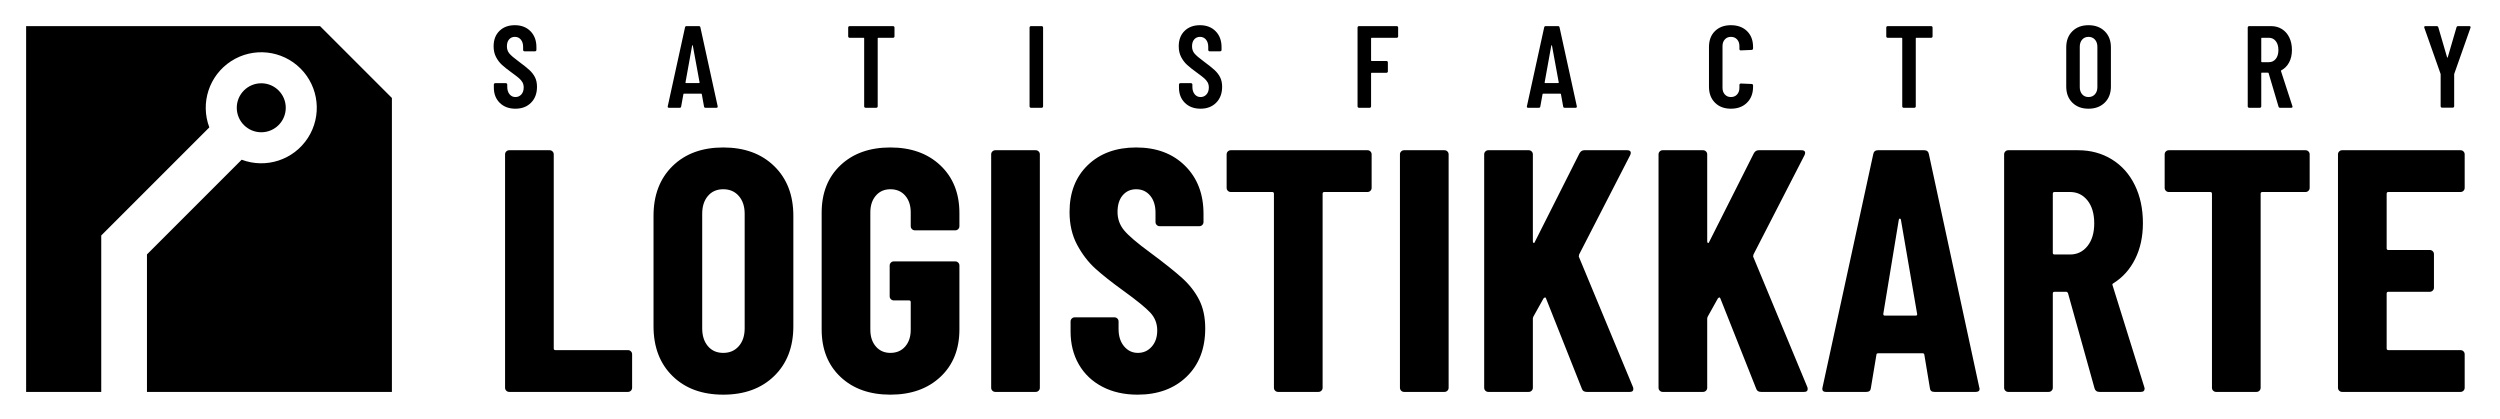
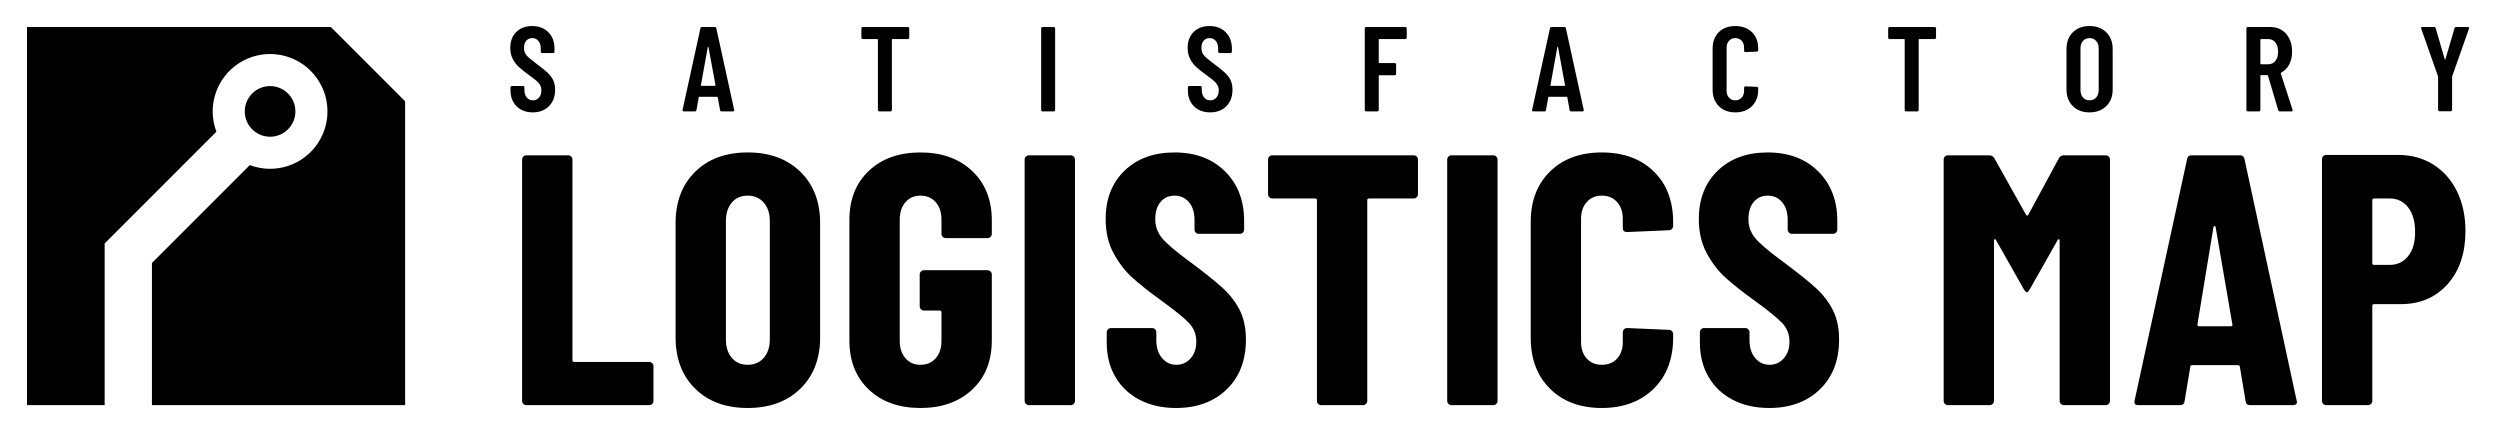
- <svg xmlns="http://www.w3.org/2000/svg" viewBox="0 0 1531 256">
+ <svg xmlns="http://www.w3.org/2000/svg" viewBox="0 0 1481 256">
  <path fill="#000" fill-rule="evenodd" d="M16 16H196L240 60V240H16Z M62 240V144.2L128.19 78.01A34 34 0 1 1 147.99 97.81L90 155.8V240Z" />
  <circle cx="160" cy="66" r="15" fill="#000" />
-   <path fill="#000" d="M302.429 53.643V51.786Q302.429 51.429 302.679 51.179Q302.929 50.929 303.286 50.929H309.786Q310.143 50.929 310.393 51.179Q310.643 51.429 310.643 51.786V53.214Q310.643 56.0 312.036 57.714Q313.429 59.429 315.643 59.429Q317.857 59.429 319.286 57.821Q320.714 56.214 320.714 53.571Q320.714 51.714 319.929 50.357Q319.143 49.0 317.714 47.786Q316.286 46.571 313.143 44.286Q309.571 41.714 307.393 39.714Q305.214 37.714 303.75 34.893Q302.286 32.071 302.286 28.357Q302.286 22.429 305.857 18.929Q309.429 15.429 315.286 15.429Q321.214 15.429 324.857 19.107Q328.5 22.786 328.5 28.857V30.571Q328.5 30.929 328.25 31.179Q328.0 31.429 327.643 31.429H321.214Q320.857 31.429 320.607 31.179Q320.357 30.929 320.357 30.571V28.714Q320.357 25.929 318.964 24.25Q317.571 22.571 315.286 22.571Q313.143 22.571 311.786 24.107Q310.429 25.643 310.429 28.357Q310.429 30.929 311.893 32.714Q313.357 34.5 317.643 37.643Q322.0 40.857 324.214 42.893Q326.429 44.929 327.643 47.357Q328.857 49.786 328.857 53.143Q328.857 59.214 325.214 62.893Q321.571 66.571 315.643 66.571Q309.714 66.571 306.071 63.0Q302.429 59.429 302.429 53.643Z M431.144 65.214 429.786 57.714Q429.786 57.357 429.358 57.357H418.929Q418.501 57.357 418.501 57.714L417.144 65.214Q417.072 66.0 416.215 66.0H409.715Q408.715 66.0 408.929 65.071L419.501 16.786Q419.644 16.0 420.429 16.0H428.001Q428.786 16.0 428.929 16.786L439.501 65.071V65.357Q439.501 66.0 438.715 66.0H432.072Q431.215 66.0 431.144 65.214ZM420.144 50.857H428.072Q428.501 50.857 428.429 50.5L424.286 27.929Q424.215 27.714 424.072 27.714Q423.929 27.714 423.858 27.929L419.786 50.5Q419.715 50.857 420.144 50.857Z M547.787 16.857V22.286Q547.787 22.643 547.537 22.893Q547.287 23.143 546.93 23.143H537.859Q537.502 23.143 537.502 23.5V65.143Q537.502 65.5 537.252 65.75Q537.002 66.0 536.644 66.0H530.073Q529.716 66.0 529.466 65.75Q529.216 65.5 529.216 65.143V23.5Q529.216 23.143 528.859 23.143H520.287Q519.93 23.143 519.68 22.893Q519.43 22.643 519.43 22.286V16.857Q519.43 16.5 519.68 16.25Q519.93 16.0 520.287 16.0H546.93Q547.287 16.0 547.537 16.25Q547.787 16.5 547.787 16.857Z M630.502 65.143V16.857Q630.502 16.5 630.752 16.25Q631.002 16.0 631.359 16.0H637.931Q638.288 16.0 638.538 16.25Q638.788 16.5 638.788 16.857V65.143Q638.788 65.5 638.538 65.75Q638.288 66.0 637.931 66.0H631.359Q631.002 66.0 630.752 65.75Q630.502 65.5 630.502 65.143Z M722.003 53.643V51.786Q722.003 51.429 722.253 51.179Q722.503 50.929 722.86 50.929H729.36Q729.717 50.929 729.967 51.179Q730.217 51.429 730.217 51.786V53.214Q730.217 56.0 731.61 57.714Q733.003 59.429 735.217 59.429Q737.432 59.429 738.86 57.821Q740.289 56.214 740.289 53.571Q740.289 51.714 739.503 50.357Q738.717 49.0 737.289 47.786Q735.86 46.571 732.717 44.286Q729.146 41.714 726.967 39.714Q724.789 37.714 723.325 34.893Q721.86 32.071 721.86 28.357Q721.86 22.429 725.432 18.929Q729.003 15.429 734.86 15.429Q740.789 15.429 744.432 19.107Q748.075 22.786 748.075 28.857V30.571Q748.075 30.929 747.825 31.179Q747.575 31.429 747.217 31.429H740.789Q740.432 31.429 740.182 31.179Q739.932 30.929 739.932 30.571V28.714Q739.932 25.929 738.539 24.25Q737.146 22.571 734.86 22.571Q732.717 22.571 731.36 24.107Q730.003 25.643 730.003 28.357Q730.003 30.929 731.467 32.714Q732.932 34.5 737.217 37.643Q741.575 40.857 743.789 42.893Q746.003 44.929 747.217 47.357Q748.432 49.786 748.432 53.143Q748.432 59.214 744.789 62.893Q741.146 66.571 735.217 66.571Q729.289 66.571 725.646 63.0Q722.003 59.429 722.003 53.643Z M855.361 23.143H840.004Q839.647 23.143 839.647 23.5V37.0Q839.647 37.357 840.004 37.357H849.075Q849.432 37.357 849.682 37.607Q849.932 37.857 849.932 38.214V43.714Q849.932 44.071 849.682 44.321Q849.432 44.571 849.075 44.571H840.004Q839.647 44.571 839.647 44.929V65.143Q839.647 65.5 839.397 65.75Q839.147 66.0 838.79 66.0H832.218Q831.861 66.0 831.611 65.75Q831.361 65.5 831.361 65.143V16.857Q831.361 16.5 831.611 16.25Q831.861 16.0 832.218 16.0H855.361Q855.718 16.0 855.968 16.25Q856.218 16.5 856.218 16.857V22.286Q856.218 22.643 855.968 22.893Q855.718 23.143 855.361 23.143Z M957.29 65.214 955.933 57.714Q955.933 57.357 955.505 57.357H945.076Q944.648 57.357 944.648 57.714L943.29 65.214Q943.219 66.0 942.362 66.0H935.862Q934.862 66.0 935.076 65.071L945.648 16.786Q945.79 16.0 946.576 16.0H954.148Q954.933 16.0 955.076 16.786L965.648 65.071V65.357Q965.648 66.0 964.862 66.0H958.219Q957.362 66.0 957.29 65.214ZM946.29 50.857H954.219Q954.648 50.857 954.576 50.5L950.433 27.929Q950.362 27.714 950.219 27.714Q950.076 27.714 950.005 27.929L945.933 50.5Q945.862 50.857 946.29 50.857Z M1046.577 53.143V28.786Q1046.577 22.643 1050.255 19.036Q1053.934 15.429 1060.005 15.429Q1066.148 15.429 1069.863 19.036Q1073.577 22.643 1073.577 28.786V29.643Q1073.577 30.0 1073.327 30.286Q1073.077 30.571 1072.72 30.571L1066.077 30.857Q1065.22 30.857 1065.22 30.0V28.214Q1065.22 25.714 1063.791 24.143Q1062.363 22.571 1060.005 22.571Q1057.72 22.571 1056.291 24.143Q1054.863 25.714 1054.863 28.214V53.786Q1054.863 56.286 1056.291 57.857Q1057.72 59.429 1060.005 59.429Q1062.363 59.429 1063.791 57.857Q1065.22 56.286 1065.22 53.786V52.0Q1065.22 51.643 1065.47 51.393Q1065.72 51.143 1066.077 51.143L1072.72 51.429Q1073.077 51.429 1073.327 51.679Q1073.577 51.929 1073.577 52.286V53.143Q1073.577 59.214 1069.863 62.893Q1066.148 66.571 1060.005 66.571Q1053.934 66.571 1050.255 62.893Q1046.577 59.214 1046.577 53.143Z M1183.506 16.857V22.286Q1183.506 22.643 1183.256 22.893Q1183.006 23.143 1182.649 23.143H1173.578Q1173.221 23.143 1173.221 23.5V65.143Q1173.221 65.5 1172.971 65.75Q1172.721 66.0 1172.363 66.0H1165.792Q1165.435 66.0 1165.185 65.75Q1164.935 65.5 1164.935 65.143V23.5Q1164.935 23.143 1164.578 23.143H1156.006Q1155.649 23.143 1155.399 22.893Q1155.149 22.643 1155.149 22.286V16.857Q1155.149 16.5 1155.399 16.25Q1155.649 16.0 1156.006 16.0H1182.649Q1183.006 16.0 1183.256 16.25Q1183.506 16.5 1183.506 16.857Z M1265.364 53.0V29.0Q1265.364 22.857 1269.114 19.143Q1272.864 15.429 1279.007 15.429Q1285.15 15.429 1288.936 19.143Q1292.721 22.857 1292.721 29.0V53.0Q1292.721 59.143 1288.936 62.857Q1285.15 66.571 1279.007 66.571Q1272.864 66.571 1269.114 62.857Q1265.364 59.143 1265.364 53.0ZM1284.436 53.357V28.643Q1284.436 25.929 1282.936 24.25Q1281.436 22.571 1279.007 22.571Q1276.578 22.571 1275.114 24.25Q1273.65 25.929 1273.65 28.643V53.357Q1273.65 56.071 1275.114 57.75Q1276.578 59.429 1279.007 59.429Q1281.436 59.429 1282.936 57.75Q1284.436 56.071 1284.436 53.357Z M1395.365 65.286 1389.294 44.786Q1389.151 44.5 1388.936 44.5H1385.151Q1384.794 44.5 1384.794 44.857V65.143Q1384.794 65.5 1384.544 65.75Q1384.294 66.0 1383.936 66.0H1377.365Q1377.008 66.0 1376.758 65.75Q1376.508 65.5 1376.508 65.143V16.857Q1376.508 16.5 1376.758 16.25Q1377.008 16.0 1377.365 16.0H1390.794Q1394.579 16.0 1397.472 17.821Q1400.365 19.643 1401.972 22.964Q1403.579 26.286 1403.579 30.571Q1403.579 35.0 1401.865 38.214Q1400.151 41.429 1397.079 43.071Q1396.794 43.143 1396.865 43.5L1403.865 65.0Q1403.936 65.143 1403.936 65.357Q1403.936 66.0 1403.151 66.0H1396.294Q1395.579 66.0 1395.365 65.286ZM1384.794 23.5V37.714Q1384.794 38.071 1385.151 38.071H1389.508Q1392.079 38.071 1393.686 36.071Q1395.294 34.071 1395.294 30.643Q1395.294 27.214 1393.686 25.179Q1392.079 23.143 1389.508 23.143H1385.151Q1384.794 23.143 1384.794 23.5Z M1494.651 65.071V45.571L1494.58 45.143L1484.651 17.0Q1484.58 16.857 1484.58 16.643Q1484.58 16.0 1485.366 16.0H1492.223Q1493.009 16.0 1493.223 16.714L1498.58 35.071Q1498.651 35.286 1498.794 35.286Q1498.937 35.286 1499.009 35.071L1504.366 16.714Q1504.58 16.0 1505.366 16.0H1512.223Q1512.651 16.0 1512.866 16.25Q1513.08 16.5 1512.937 17.0L1503.009 45.143L1502.937 45.571V65.071Q1502.937 65.429 1502.687 65.679Q1502.437 65.929 1502.08 65.929H1495.509Q1495.151 65.929 1494.901 65.679Q1494.651 65.429 1494.651 65.071Z" />
-   <path fill="#000" d="M309.303 237.463V94.537Q309.303 93.48 310.043 92.74Q310.783 92.0 311.84 92.0H336.577Q337.634 92.0 338.374 92.74Q339.114 93.48 339.114 94.537V213.36Q339.114 214.417 340.171 214.417H384.571Q385.629 214.417 386.369 215.157Q387.109 215.897 387.109 216.954V237.463Q387.109 238.52 386.369 239.26Q385.629 240.0 384.571 240.0H311.84Q310.783 240.0 310.043 239.26Q309.303 238.52 309.303 237.463Z M400.217 199.829V132.171Q400.217 113.143 411.846 101.726Q423.474 90.309 442.926 90.309Q462.377 90.309 474.111 101.726Q485.846 113.143 485.846 132.171V199.829Q485.846 218.857 474.111 230.274Q462.377 241.691 442.926 241.691Q423.474 241.691 411.846 230.274Q400.217 218.857 400.217 199.829ZM456.034 201.097V130.903Q456.034 124.137 452.44 120.014Q448.846 115.891 442.926 115.891Q437.006 115.891 433.517 120.014Q430.029 124.137 430.029 130.903V201.097Q430.029 207.863 433.517 211.986Q437.006 216.109 442.926 216.109Q448.846 216.109 452.44 211.986Q456.034 207.863 456.034 201.097Z M503.183 201.731V130.269Q503.183 112.086 514.706 101.197Q526.229 90.309 545.257 90.309Q564.286 90.309 575.914 101.303Q587.543 112.297 587.543 130.48V138.514Q587.543 139.571 586.803 140.311Q586.063 141.051 585.006 141.051H560.269Q559.211 141.051 558.471 140.311Q557.731 139.571 557.731 138.514V130.057Q557.731 123.714 554.349 119.803Q550.966 115.891 545.257 115.891Q539.76 115.891 536.377 119.803Q532.994 123.714 532.994 130.057V201.943Q532.994 208.286 536.377 212.197Q539.76 216.109 545.257 216.109Q550.966 216.109 554.349 212.197Q557.731 208.286 557.731 201.943V185.029Q557.731 183.971 556.674 183.971H547.371Q546.314 183.971 545.574 183.231Q544.834 182.491 544.834 181.434V162.617Q544.834 161.56 545.574 160.82Q546.314 160.08 547.371 160.08H585.006Q586.063 160.08 586.803 160.82Q587.543 161.56 587.543 162.617V201.731Q587.543 219.914 575.914 230.803Q564.286 241.691 545.257 241.691Q526.229 241.691 514.706 230.803Q503.183 219.914 503.183 201.731Z M606.994 237.463V94.537Q606.994 93.48 607.734 92.74Q608.474 92.0 609.531 92.0H634.269Q635.326 92.0 636.066 92.74Q636.806 93.48 636.806 94.537V237.463Q636.806 238.52 636.066 239.26Q635.326 240.0 634.269 240.0H609.531Q608.474 240.0 607.734 239.26Q606.994 238.52 606.994 237.463Z M655.623 203.0V196.869Q655.623 195.811 656.363 195.071Q657.103 194.331 658.16 194.331H682.474Q683.531 194.331 684.271 195.071Q685.011 195.811 685.011 196.869V201.52Q685.011 208.074 688.394 212.091Q691.777 216.109 696.851 216.109Q701.926 216.109 705.309 212.303Q708.691 208.497 708.691 202.366Q708.691 196.023 704.463 191.477Q700.234 186.931 687.971 178.051Q677.4 170.44 670.846 164.52Q664.291 158.6 659.64 149.931Q654.989 141.263 654.989 129.846Q654.989 111.874 666.194 101.091Q677.4 90.309 695.794 90.309Q714.4 90.309 725.711 101.514Q737.023 112.72 737.023 130.903V135.977Q737.023 137.034 736.283 137.774Q735.543 138.514 734.486 138.514H710.171Q709.114 138.514 708.374 137.774Q707.634 137.034 707.634 135.977V130.269Q707.634 123.714 704.357 119.803Q701.08 115.891 695.794 115.891Q690.72 115.891 687.549 119.591Q684.377 123.291 684.377 129.846Q684.377 136.189 688.394 141.051Q692.411 145.914 704.251 154.583Q717.36 164.309 724.02 170.334Q730.68 176.36 734.38 183.654Q738.08 190.949 738.08 201.097Q738.08 219.703 726.663 230.697Q715.246 241.691 696.64 241.691Q684.377 241.691 675.074 236.829Q665.771 231.966 660.697 223.191Q655.623 214.417 655.623 203.0Z M839.989 94.537V115.046Q839.989 116.103 839.249 116.843Q838.509 117.583 837.451 117.583H811.023Q809.966 117.583 809.966 118.64V237.463Q809.966 238.52 809.226 239.26Q808.486 240.0 807.429 240.0H782.691Q781.634 240.0 780.894 239.26Q780.154 238.52 780.154 237.463V118.64Q780.154 117.583 779.097 117.583H753.726Q752.669 117.583 751.929 116.843Q751.189 116.103 751.189 115.046V94.537Q751.189 93.48 751.929 92.74Q752.669 92.0 753.726 92.0H837.451Q838.509 92.0 839.249 92.74Q839.989 93.48 839.989 94.537Z M857.326 237.463V94.537Q857.326 93.48 858.066 92.74Q858.806 92.0 859.863 92.0H884.6Q885.657 92.0 886.397 92.74Q887.137 93.48 887.137 94.537V237.463Q887.137 238.52 886.397 239.26Q885.657 240.0 884.6 240.0H859.863Q858.806 240.0 858.066 239.26Q857.326 238.52 857.326 237.463Z M908.914 237.463V94.537Q908.914 93.48 909.654 92.74Q910.394 92.0 911.451 92.0H936.189Q937.246 92.0 937.986 92.74Q938.726 93.48 938.726 94.537V147.817Q938.726 148.663 939.254 148.769Q939.783 148.874 939.994 148.029L967.269 93.903Q968.326 92.0 970.229 92.0H996.446Q997.926 92.0 998.454 92.74Q998.983 93.48 998.349 94.96L967.057 155.851Q966.846 156.697 966.846 157.12L1000.04 237.04Q1000.251 237.463 1000.251 238.309Q1000.251 240.0 998.137 240.0H971.709Q969.383 240.0 968.749 238.097L946.76 182.703Q946.549 182.069 946.126 182.174Q945.703 182.28 945.28 182.703L939.149 193.697Q938.726 194.543 938.726 194.966V237.463Q938.726 238.52 937.986 239.26Q937.246 240.0 936.189 240.0H911.451Q910.394 240.0 909.654 239.26Q908.914 238.52 908.914 237.463Z M1015.686 237.463V94.537Q1015.686 93.48 1016.426 92.74Q1017.166 92.0 1018.223 92.0H1042.96Q1044.017 92.0 1044.757 92.74Q1045.497 93.48 1045.497 94.537V147.817Q1045.497 148.663 1046.026 148.769Q1046.554 148.874 1046.766 148.029L1074.04 93.903Q1075.097 92.0 1077.0 92.0H1103.217Q1104.697 92.0 1105.226 92.74Q1105.754 93.48 1105.12 94.96L1073.829 155.851Q1073.617 156.697 1073.617 157.12L1106.811 237.04Q1107.023 237.463 1107.023 238.309Q1107.023 240.0 1104.909 240.0H1078.48Q1076.154 240.0 1075.52 238.097L1053.531 182.703Q1053.32 182.069 1052.897 182.174Q1052.474 182.28 1052.051 182.703L1045.92 193.697Q1045.497 194.543 1045.497 194.966V237.463Q1045.497 238.52 1044.757 239.26Q1044.017 240.0 1042.96 240.0H1018.223Q1017.166 240.0 1016.426 239.26Q1015.686 238.52 1015.686 237.463Z M1181.869 237.674 1178.486 217.377Q1178.486 216.32 1177.217 216.32H1150.366Q1149.097 216.32 1149.097 217.377L1145.714 237.674Q1145.503 240.0 1142.966 240.0H1118.229Q1115.48 240.0 1116.114 237.251L1147.194 94.326Q1147.617 92.0 1149.943 92.0H1178.486Q1180.811 92.0 1181.234 94.326L1212.103 237.251L1212.314 238.097Q1212.314 240.0 1209.989 240.0H1184.617Q1182.08 240.0 1181.869 237.674ZM1154.171 193.274H1173.2Q1174.257 193.274 1174.046 192.217L1164.109 134.497Q1163.897 133.863 1163.474 133.863Q1163.051 133.863 1162.84 134.497L1153.326 192.217Q1153.326 193.274 1154.171 193.274Z M1282.72 237.886 1266.44 179.531Q1266.017 178.686 1265.383 178.686H1258.194Q1257.137 178.686 1257.137 179.743V237.463Q1257.137 238.52 1256.397 239.26Q1255.657 240.0 1254.6 240.0H1229.863Q1228.806 240.0 1228.066 239.26Q1227.326 238.52 1227.326 237.463V94.537Q1227.326 93.48 1228.066 92.74Q1228.806 92.0 1229.863 92.0H1272.571Q1284.2 92.0 1293.291 97.603Q1302.383 103.206 1307.351 113.354Q1312.32 123.503 1312.32 136.611Q1312.32 149.086 1307.563 158.6Q1302.806 168.114 1294.349 173.4Q1293.926 173.611 1293.714 173.929Q1293.503 174.246 1293.714 174.669L1313.166 237.04L1313.377 237.886Q1313.377 240.0 1311.051 240.0H1285.68Q1283.354 240.0 1282.72 237.886ZM1257.137 118.64V154.794Q1257.137 155.851 1258.194 155.851H1267.709Q1274.263 155.851 1278.386 150.671Q1282.509 145.491 1282.509 136.823Q1282.509 127.943 1278.386 122.763Q1274.263 117.583 1267.709 117.583H1258.194Q1257.137 117.583 1257.137 118.64Z M1414.44 94.537V115.046Q1414.44 116.103 1413.7 116.843Q1412.96 117.583 1411.903 117.583H1385.474Q1384.417 117.583 1384.417 118.64V237.463Q1384.417 238.52 1383.677 239.26Q1382.937 240.0 1381.88 240.0H1357.143Q1356.086 240.0 1355.346 239.26Q1354.606 238.52 1354.606 237.463V118.64Q1354.606 117.583 1353.549 117.583H1328.177Q1327.12 117.583 1326.38 116.843Q1325.64 116.103 1325.64 115.046V94.537Q1325.64 93.48 1326.38 92.74Q1327.12 92.0 1328.177 92.0H1411.903Q1412.96 92.0 1413.7 92.74Q1414.44 93.48 1414.44 94.537Z M1506.834 117.583H1462.646Q1461.589 117.583 1461.589 118.64V152.046Q1461.589 153.103 1462.646 153.103H1488.017Q1489.074 153.103 1489.814 153.843Q1490.554 154.583 1490.554 155.64V176.149Q1490.554 177.206 1489.814 177.946Q1489.074 178.686 1488.017 178.686H1462.646Q1461.589 178.686 1461.589 179.743V213.36Q1461.589 214.417 1462.646 214.417H1506.834Q1507.891 214.417 1508.631 215.157Q1509.371 215.897 1509.371 216.954V237.463Q1509.371 238.52 1508.631 239.26Q1507.891 240.0 1506.834 240.0H1434.314Q1433.257 240.0 1432.517 239.26Q1431.777 238.52 1431.777 237.463V94.537Q1431.777 93.48 1432.517 92.74Q1433.257 92.0 1434.314 92.0H1506.834Q1507.891 92.0 1508.631 92.74Q1509.371 93.48 1509.371 94.537V115.046Q1509.371 116.103 1508.631 116.843Q1507.891 117.583 1506.834 117.583Z" />
+   <path fill="#000" d="M302.429 53.643V51.786Q302.429 51.429 302.679 51.179Q302.929 50.929 303.286 50.929H309.786Q310.143 50.929 310.393 51.179Q310.643 51.429 310.643 51.786V53.214Q310.643 56.0 312.036 57.714Q313.429 59.429 315.643 59.429Q317.857 59.429 319.286 57.821Q320.714 56.214 320.714 53.571Q320.714 51.714 319.929 50.357Q319.143 49.0 317.714 47.786Q316.286 46.571 313.143 44.286Q309.571 41.714 307.393 39.714Q305.214 37.714 303.75 34.893Q302.286 32.071 302.286 28.357Q302.286 22.429 305.857 18.929Q309.429 15.429 315.286 15.429Q321.214 15.429 324.857 19.107Q328.5 22.786 328.5 28.857V30.571Q328.5 30.929 328.25 31.179Q328.0 31.429 327.643 31.429H321.214Q320.857 31.429 320.607 31.179Q320.357 30.929 320.357 30.571V28.714Q320.357 25.929 318.964 24.25Q317.571 22.571 315.286 22.571Q313.143 22.571 311.786 24.107Q310.429 25.643 310.429 28.357Q310.429 30.929 311.893 32.714Q313.357 34.5 317.643 37.643Q322.0 40.857 324.214 42.893Q326.429 44.929 327.643 47.357Q328.857 49.786 328.857 53.143Q328.857 59.214 325.214 62.893Q321.571 66.571 315.643 66.571Q309.714 66.571 306.071 63.0Q302.429 59.429 302.429 53.643Z M426.569 65.214 425.212 57.714Q425.212 57.357 424.783 57.357H414.355Q413.926 57.357 413.926 57.714L412.569 65.214Q412.498 66.0 411.641 66.0H405.141Q404.141 66.0 404.355 65.071L414.926 16.786Q415.069 16.0 415.855 16.0H423.426Q424.212 16.0 424.355 16.786L434.926 65.071V65.357Q434.926 66.0 434.141 66.0H427.498Q426.641 66.0 426.569 65.214ZM415.569 50.857H423.498Q423.926 50.857 423.855 50.5L419.712 27.929Q419.641 27.714 419.498 27.714Q419.355 27.714 419.283 27.929L415.212 50.5Q415.141 50.857 415.569 50.857Z M538.638 16.857V22.286Q538.638 22.643 538.388 22.893Q538.138 23.143 537.781 23.143H528.71Q528.352 23.143 528.352 23.5V65.143Q528.352 65.5 528.102 65.75Q527.852 66.0 527.495 66.0H520.924Q520.567 66.0 520.317 65.75Q520.067 65.5 520.067 65.143V23.5Q520.067 23.143 519.71 23.143H511.138Q510.781 23.143 510.531 22.893Q510.281 22.643 510.281 22.286V16.857Q510.281 16.5 510.531 16.25Q510.781 16.0 511.138 16.0H537.781Q538.138 16.0 538.388 16.25Q538.638 16.5 538.638 16.857Z M616.779 65.143V16.857Q616.779 16.5 617.029 16.25Q617.279 16.0 617.636 16.0H624.207Q624.564 16.0 624.814 16.25Q625.064 16.5 625.064 16.857V65.143Q625.064 65.5 624.814 65.75Q624.564 66.0 624.207 66.0H617.636Q617.279 66.0 617.029 65.75Q616.779 65.5 616.779 65.143Z M703.705 53.643V51.786Q703.705 51.429 703.955 51.179Q704.205 50.929 704.562 50.929H711.062Q711.419 50.929 711.669 51.179Q711.919 51.429 711.919 51.786V53.214Q711.919 56.0 713.312 57.714Q714.705 59.429 716.919 59.429Q719.134 59.429 720.562 57.821Q721.991 56.214 721.991 53.571Q721.991 51.714 721.205 50.357Q720.419 49.0 718.991 47.786Q717.562 46.571 714.419 44.286Q710.848 41.714 708.669 39.714Q706.491 37.714 705.026 34.893Q703.562 32.071 703.562 28.357Q703.562 22.429 707.134 18.929Q710.705 15.429 716.562 15.429Q722.491 15.429 726.134 19.107Q729.776 22.786 729.776 28.857V30.571Q729.776 30.929 729.526 31.179Q729.276 31.429 728.919 31.429H722.491Q722.134 31.429 721.884 31.179Q721.634 30.929 721.634 30.571V28.714Q721.634 25.929 720.241 24.25Q718.848 22.571 716.562 22.571Q714.419 22.571 713.062 24.107Q711.705 25.643 711.705 28.357Q711.705 30.929 713.169 32.714Q714.634 34.5 718.919 37.643Q723.276 40.857 725.491 42.893Q727.705 44.929 728.919 47.357Q730.134 49.786 730.134 53.143Q730.134 59.214 726.491 62.893Q722.848 66.571 716.919 66.571Q710.991 66.571 707.348 63.0Q703.705 59.429 703.705 53.643Z M832.488 23.143H817.131Q816.774 23.143 816.774 23.5V37.0Q816.774 37.357 817.131 37.357H826.203Q826.56 37.357 826.81 37.607Q827.06 37.857 827.06 38.214V43.714Q827.06 44.071 826.81 44.321Q826.56 44.571 826.203 44.571H817.131Q816.774 44.571 816.774 44.929V65.143Q816.774 65.5 816.524 65.75Q816.274 66.0 815.917 66.0H809.345Q808.988 66.0 808.738 65.75Q808.488 65.5 808.488 65.143V16.857Q808.488 16.5 808.738 16.25Q808.988 16.0 809.345 16.0H832.488Q832.845 16.0 833.095 16.25Q833.345 16.5 833.345 16.857V22.286Q833.345 22.643 833.095 22.893Q832.845 23.143 832.488 23.143Z M929.843 65.214 928.486 57.714Q928.486 57.357 928.057 57.357H917.629Q917.2 57.357 917.2 57.714L915.843 65.214Q915.772 66.0 914.915 66.0H908.415Q907.415 66.0 907.629 65.071L918.2 16.786Q918.343 16.0 919.129 16.0H926.7Q927.486 16.0 927.629 16.786L938.2 65.071V65.357Q938.2 66.0 937.415 66.0H930.772Q929.915 66.0 929.843 65.214ZM918.843 50.857H926.772Q927.2 50.857 927.129 50.5L922.986 27.929Q922.915 27.714 922.772 27.714Q922.629 27.714 922.557 27.929L918.486 50.5Q918.415 50.857 918.843 50.857Z M1014.555 53.143V28.786Q1014.555 22.643 1018.234 19.036Q1021.912 15.429 1027.984 15.429Q1034.126 15.429 1037.841 19.036Q1041.555 22.643 1041.555 28.786V29.643Q1041.555 30.0 1041.305 30.286Q1041.055 30.571 1040.698 30.571L1034.055 30.857Q1033.198 30.857 1033.198 30.0V28.214Q1033.198 25.714 1031.769 24.143Q1030.341 22.571 1027.984 22.571Q1025.698 22.571 1024.269 24.143Q1022.841 25.714 1022.841 28.214V53.786Q1022.841 56.286 1024.269 57.857Q1025.698 59.429 1027.984 59.429Q1030.341 59.429 1031.769 57.857Q1033.198 56.286 1033.198 53.786V52.0Q1033.198 51.643 1033.448 51.393Q1033.698 51.143 1034.055 51.143L1040.698 51.429Q1041.055 51.429 1041.305 51.679Q1041.555 51.929 1041.555 52.286V53.143Q1041.555 59.214 1037.841 62.893Q1034.126 66.571 1027.984 66.571Q1021.912 66.571 1018.234 62.893Q1014.555 59.214 1014.555 53.143Z M1146.91 16.857V22.286Q1146.91 22.643 1146.66 22.893Q1146.41 23.143 1146.053 23.143H1136.981Q1136.624 23.143 1136.624 23.5V65.143Q1136.624 65.5 1136.374 65.75Q1136.124 66.0 1135.767 66.0H1129.196Q1128.838 66.0 1128.588 65.75Q1128.338 65.5 1128.338 65.143V23.5Q1128.338 23.143 1127.981 23.143H1119.41Q1119.053 23.143 1118.803 22.893Q1118.553 22.643 1118.553 22.286V16.857Q1118.553 16.5 1118.803 16.25Q1119.053 16.0 1119.41 16.0H1146.053Q1146.41 16.0 1146.66 16.25Q1146.91 16.5 1146.91 16.857Z M1224.193 53.0V29.0Q1224.193 22.857 1227.943 19.143Q1231.693 15.429 1237.836 15.429Q1243.979 15.429 1247.765 19.143Q1251.55 22.857 1251.55 29.0V53.0Q1251.55 59.143 1247.765 62.857Q1243.979 66.571 1237.836 66.571Q1231.693 66.571 1227.943 62.857Q1224.193 59.143 1224.193 53.0ZM1243.265 53.357V28.643Q1243.265 25.929 1241.765 24.25Q1240.265 22.571 1237.836 22.571Q1235.408 22.571 1233.943 24.25Q1232.479 25.929 1232.479 28.643V53.357Q1232.479 56.071 1233.943 57.75Q1235.408 59.429 1237.836 59.429Q1240.265 59.429 1241.765 57.75Q1243.265 56.071 1243.265 53.357Z M1349.619 65.286 1343.548 44.786Q1343.405 44.5 1343.191 44.5H1339.405Q1339.048 44.5 1339.048 44.857V65.143Q1339.048 65.5 1338.798 65.75Q1338.548 66.0 1338.191 66.0H1331.619Q1331.262 66.0 1331.012 65.75Q1330.762 65.5 1330.762 65.143V16.857Q1330.762 16.5 1331.012 16.25Q1331.262 16.0 1331.619 16.0H1345.048Q1348.834 16.0 1351.727 17.821Q1354.619 19.643 1356.227 22.964Q1357.834 26.286 1357.834 30.571Q1357.834 35.0 1356.119 38.214Q1354.405 41.429 1351.334 43.071Q1351.048 43.143 1351.119 43.5L1358.119 65.0Q1358.191 65.143 1358.191 65.357Q1358.191 66.0 1357.405 66.0H1350.548Q1349.834 66.0 1349.619 65.286ZM1339.048 23.5V37.714Q1339.048 38.071 1339.405 38.071H1343.762Q1346.334 38.071 1347.941 36.071Q1349.548 34.071 1349.548 30.643Q1349.548 27.214 1347.941 25.179Q1346.334 23.143 1343.762 23.143H1339.405Q1339.048 23.143 1339.048 23.5Z M1444.331 65.071V45.571L1444.26 45.143L1434.331 17.0Q1434.26 16.857 1434.26 16.643Q1434.26 16.0 1435.046 16.0H1441.903Q1442.689 16.0 1442.903 16.714L1448.26 35.071Q1448.331 35.286 1448.474 35.286Q1448.617 35.286 1448.689 35.071L1454.046 16.714Q1454.26 16.0 1455.046 16.0H1461.903Q1462.331 16.0 1462.546 16.25Q1462.76 16.5 1462.617 17.0L1452.689 45.143L1452.617 45.571V65.071Q1452.617 65.429 1452.367 65.679Q1452.117 65.929 1451.76 65.929H1445.189Q1444.831 65.929 1444.581 65.679Q1444.331 65.429 1444.331 65.071Z" />
+   <path fill="#000" d="M309.303 237.463V94.537Q309.303 93.48 310.043 92.74Q310.783 92.0 311.84 92.0H336.577Q337.634 92.0 338.374 92.74Q339.114 93.48 339.114 94.537V213.36Q339.114 214.417 340.171 214.417H384.571Q385.629 214.417 386.369 215.157Q387.109 215.897 387.109 216.954V237.463Q387.109 238.52 386.369 239.26Q385.629 240.0 384.571 240.0H311.84Q310.783 240.0 310.043 239.26Q309.303 238.52 309.303 237.463Z M400.217 199.829V132.171Q400.217 113.143 411.846 101.726Q423.474 90.309 442.926 90.309Q462.377 90.309 474.111 101.726Q485.846 113.143 485.846 132.171V199.829Q485.846 218.857 474.111 230.274Q462.377 241.691 442.926 241.691Q423.474 241.691 411.846 230.274Q400.217 218.857 400.217 199.829ZM456.034 201.097V130.903Q456.034 124.137 452.44 120.014Q448.846 115.891 442.926 115.891Q437.006 115.891 433.517 120.014Q430.029 124.137 430.029 130.903V201.097Q430.029 207.863 433.517 211.986Q437.006 216.109 442.926 216.109Q448.846 216.109 452.44 211.986Q456.034 207.863 456.034 201.097Z M503.183 201.731V130.269Q503.183 112.086 514.706 101.197Q526.229 90.309 545.257 90.309Q564.286 90.309 575.914 101.303Q587.543 112.297 587.543 130.48V138.514Q587.543 139.571 586.803 140.311Q586.063 141.051 585.006 141.051H560.269Q559.211 141.051 558.471 140.311Q557.731 139.571 557.731 138.514V130.057Q557.731 123.714 554.349 119.803Q550.966 115.891 545.257 115.891Q539.76 115.891 536.377 119.803Q532.994 123.714 532.994 130.057V201.943Q532.994 208.286 536.377 212.197Q539.76 216.109 545.257 216.109Q550.966 216.109 554.349 212.197Q557.731 208.286 557.731 201.943V185.029Q557.731 183.971 556.674 183.971H547.371Q546.314 183.971 545.574 183.231Q544.834 182.491 544.834 181.434V162.617Q544.834 161.56 545.574 160.82Q546.314 160.08 547.371 160.08H585.006Q586.063 160.08 586.803 160.82Q587.543 161.56 587.543 162.617V201.731Q587.543 219.914 575.914 230.803Q564.286 241.691 545.257 241.691Q526.229 241.691 514.706 230.803Q503.183 219.914 503.183 201.731Z M606.994 237.463V94.537Q606.994 93.48 607.734 92.74Q608.474 92.0 609.531 92.0H634.269Q635.326 92.0 636.066 92.74Q636.806 93.48 636.806 94.537V237.463Q636.806 238.52 636.066 239.26Q635.326 240.0 634.269 240.0H609.531Q608.474 240.0 607.734 239.26Q606.994 238.52 606.994 237.463Z M655.623 203.0V196.869Q655.623 195.811 656.363 195.071Q657.103 194.331 658.16 194.331H682.474Q683.531 194.331 684.271 195.071Q685.011 195.811 685.011 196.869V201.52Q685.011 208.074 688.394 212.091Q691.777 216.109 696.851 216.109Q701.926 216.109 705.309 212.303Q708.691 208.497 708.691 202.366Q708.691 196.023 704.463 191.477Q700.234 186.931 687.971 178.051Q677.4 170.44 670.846 164.52Q664.291 158.6 659.64 149.931Q654.989 141.263 654.989 129.846Q654.989 111.874 666.194 101.091Q677.4 90.309 695.794 90.309Q714.4 90.309 725.711 101.514Q737.023 112.72 737.023 130.903V135.977Q737.023 137.034 736.283 137.774Q735.543 138.514 734.486 138.514H710.171Q709.114 138.514 708.374 137.774Q707.634 137.034 707.634 135.977V130.269Q707.634 123.714 704.357 119.803Q701.08 115.891 695.794 115.891Q690.72 115.891 687.549 119.591Q684.377 123.291 684.377 129.846Q684.377 136.189 688.394 141.051Q692.411 145.914 704.251 154.583Q717.36 164.309 724.02 170.334Q730.68 176.36 734.38 183.654Q738.08 190.949 738.08 201.097Q738.08 219.703 726.663 230.697Q715.246 241.691 696.64 241.691Q684.377 241.691 675.074 236.829Q665.771 231.966 660.697 223.191Q655.623 214.417 655.623 203.0Z M839.989 94.537V115.046Q839.989 116.103 839.249 116.843Q838.509 117.583 837.451 117.583H811.023Q809.966 117.583 809.966 118.64V237.463Q809.966 238.52 809.226 239.26Q808.486 240.0 807.429 240.0H782.691Q781.634 240.0 780.894 239.26Q780.154 238.52 780.154 237.463V118.64Q780.154 117.583 779.097 117.583H753.726Q752.669 117.583 751.929 116.843Q751.189 116.103 751.189 115.046V94.537Q751.189 93.48 751.929 92.74Q752.669 92.0 753.726 92.0H837.451Q838.509 92.0 839.249 92.74Q839.989 93.48 839.989 94.537Z M857.326 237.463V94.537Q857.326 93.48 858.066 92.74Q858.806 92.0 859.863 92.0H884.6Q885.657 92.0 886.397 92.74Q887.137 93.48 887.137 94.537V237.463Q887.137 238.52 886.397 239.26Q885.657 240.0 884.6 240.0H859.863Q858.806 240.0 858.066 239.26Q857.326 238.52 857.326 237.463Z M906.8 200.04V131.537Q906.8 112.72 918.323 101.514Q929.846 90.309 948.874 90.309Q968.114 90.309 979.637 101.514Q991.16 112.72 991.16 131.537V133.863Q991.16 134.92 990.42 135.66Q989.68 136.4 988.623 136.4L963.886 137.457Q961.349 137.457 961.349 135.131V129.634Q961.349 123.503 957.966 119.697Q954.583 115.891 948.874 115.891Q943.377 115.891 939.994 119.697Q936.611 123.503 936.611 129.634V202.577Q936.611 208.709 939.994 212.409Q943.377 216.109 948.874 216.109Q954.583 216.109 957.966 212.409Q961.349 208.709 961.349 202.577V196.869Q961.349 195.811 962.089 195.071Q962.829 194.331 963.886 194.331L988.623 195.389Q989.68 195.389 990.42 196.129Q991.16 196.869 991.16 197.926V200.04Q991.16 219.069 979.531 230.38Q967.903 241.691 948.874 241.691Q929.846 241.691 918.323 230.38Q906.8 219.069 906.8 200.04Z M1007.017 203.0V196.869Q1007.017 195.811 1007.757 195.071Q1008.497 194.331 1009.554 194.331H1033.869Q1034.926 194.331 1035.666 195.071Q1036.406 195.811 1036.406 196.869V201.52Q1036.406 208.074 1039.789 212.091Q1043.171 216.109 1048.246 216.109Q1053.32 216.109 1056.703 212.303Q1060.086 208.497 1060.086 202.366Q1060.086 196.023 1055.857 191.477Q1051.629 186.931 1039.366 178.051Q1028.794 170.44 1022.24 164.52Q1015.686 158.6 1011.034 149.931Q1006.383 141.263 1006.383 129.846Q1006.383 111.874 1017.589 101.091Q1028.794 90.309 1047.189 90.309Q1065.794 90.309 1077.106 101.514Q1088.417 112.72 1088.417 130.903V135.977Q1088.417 137.034 1087.677 137.774Q1086.937 138.514 1085.88 138.514H1061.566Q1060.509 138.514 1059.769 137.774Q1059.029 137.034 1059.029 135.977V130.269Q1059.029 123.714 1055.751 119.803Q1052.474 115.891 1047.189 115.891Q1042.114 115.891 1038.943 119.591Q1035.771 123.291 1035.771 129.846Q1035.771 136.189 1039.789 141.051Q1043.806 145.914 1055.646 154.583Q1068.754 164.309 1075.414 170.334Q1082.074 176.36 1085.774 183.654Q1089.474 190.949 1089.474 201.097Q1089.474 219.703 1078.057 230.697Q1066.64 241.691 1048.034 241.691Q1035.771 241.691 1026.469 236.829Q1017.166 231.966 1012.091 223.191Q1007.017 214.417 1007.017 203.0Z  M1222.886 92.0H1247.411Q1248.469 92.0 1249.209 92.74Q1249.949 93.48 1249.949 94.537V237.463Q1249.949 238.52 1249.209 239.26Q1248.469 240.0 1247.411 240.0H1222.674Q1221.617 240.0 1220.877 239.26Q1220.137 238.52 1220.137 237.463V142.531Q1220.137 141.686 1219.714 141.686Q1219.291 141.686 1218.869 142.32L1202.377 171.497Q1201.32 173.189 1200.686 173.189Q1200.051 173.189 1198.994 171.497L1182.503 142.32Q1182.08 141.686 1181.657 141.686Q1181.234 141.686 1181.234 142.531V237.463Q1181.234 238.52 1180.494 239.26Q1179.754 240.0 1178.697 240.0H1153.96Q1152.903 240.0 1152.163 239.26Q1151.423 238.52 1151.423 237.463V94.537Q1151.423 93.48 1152.163 92.74Q1152.903 92.0 1153.96 92.0H1178.274Q1180.389 92.0 1181.446 93.691L1200.263 127.309Q1200.897 128.154 1201.531 127.309L1219.714 93.691Q1220.56 92.0 1222.886 92.0Z M1330.291 237.674 1326.909 217.377Q1326.909 216.32 1325.64 216.32H1298.789Q1297.52 216.32 1297.52 217.377L1294.137 237.674Q1293.926 240.0 1291.389 240.0H1266.651Q1263.903 240.0 1264.537 237.251L1295.617 94.326Q1296.04 92.0 1298.366 92.0H1326.909Q1329.234 92.0 1329.657 94.326L1360.526 237.251L1360.737 238.097Q1360.737 240.0 1358.411 240.0H1333.04Q1330.503 240.0 1330.291 237.674ZM1302.594 193.274H1321.623Q1322.68 193.274 1322.469 192.217L1312.531 134.497Q1312.32 133.863 1311.897 133.863Q1311.474 133.863 1311.263 134.497L1301.749 192.217Q1301.749 193.274 1302.594 193.274Z M1460.531 136.823Q1460.531 156.486 1449.96 168.326Q1439.389 180.166 1422.263 180.166H1406.406Q1405.349 180.166 1405.349 181.223V237.463Q1405.349 238.52 1404.609 239.26Q1403.869 240.0 1402.811 240.0H1378.074Q1377.017 240.0 1376.277 239.26Q1375.537 238.52 1375.537 237.463V94.326Q1375.537 93.269 1376.277 92.529Q1377.017 91.789 1378.074 91.789H1420.783Q1432.411 91.789 1441.503 97.497Q1450.594 103.206 1455.563 113.46Q1460.531 123.714 1460.531 136.823ZM1430.72 137.457Q1430.72 128.154 1426.597 122.869Q1422.474 117.583 1415.709 117.583H1406.406Q1405.349 117.583 1405.349 118.64V155.851Q1405.349 156.909 1406.406 156.909H1415.709Q1422.474 156.909 1426.597 151.729Q1430.72 146.549 1430.72 137.457Z" />
</svg>
